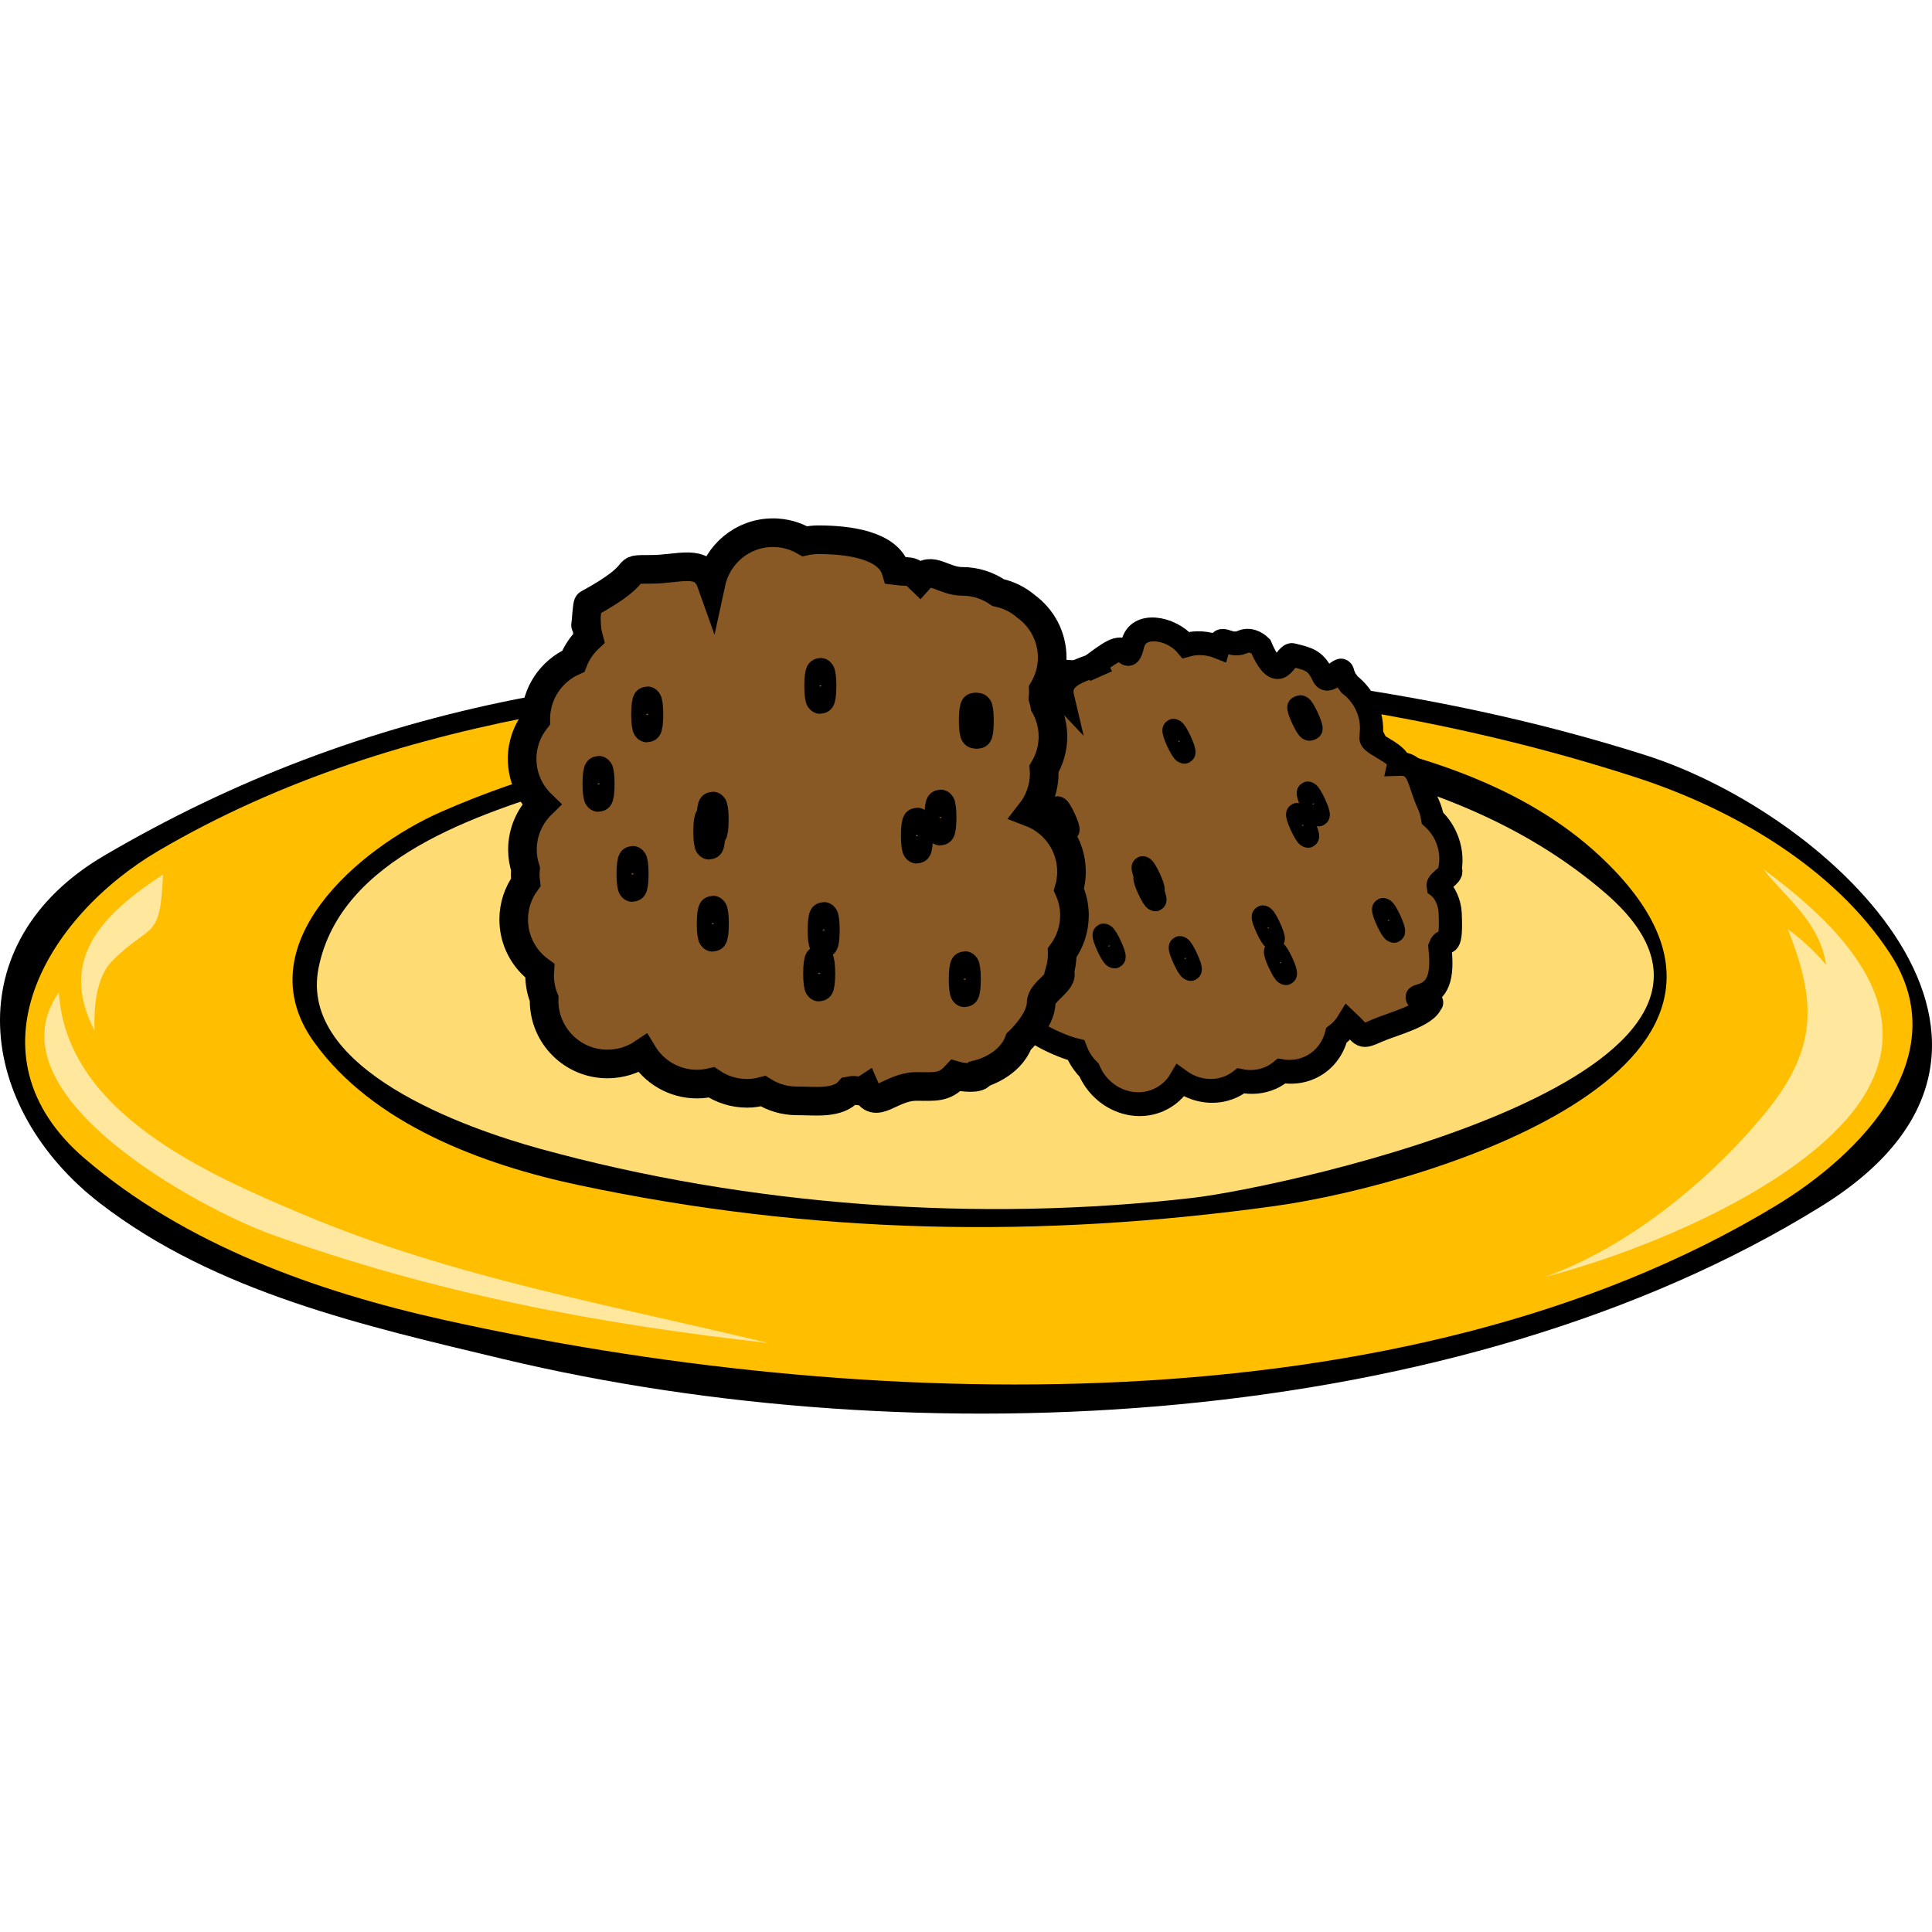
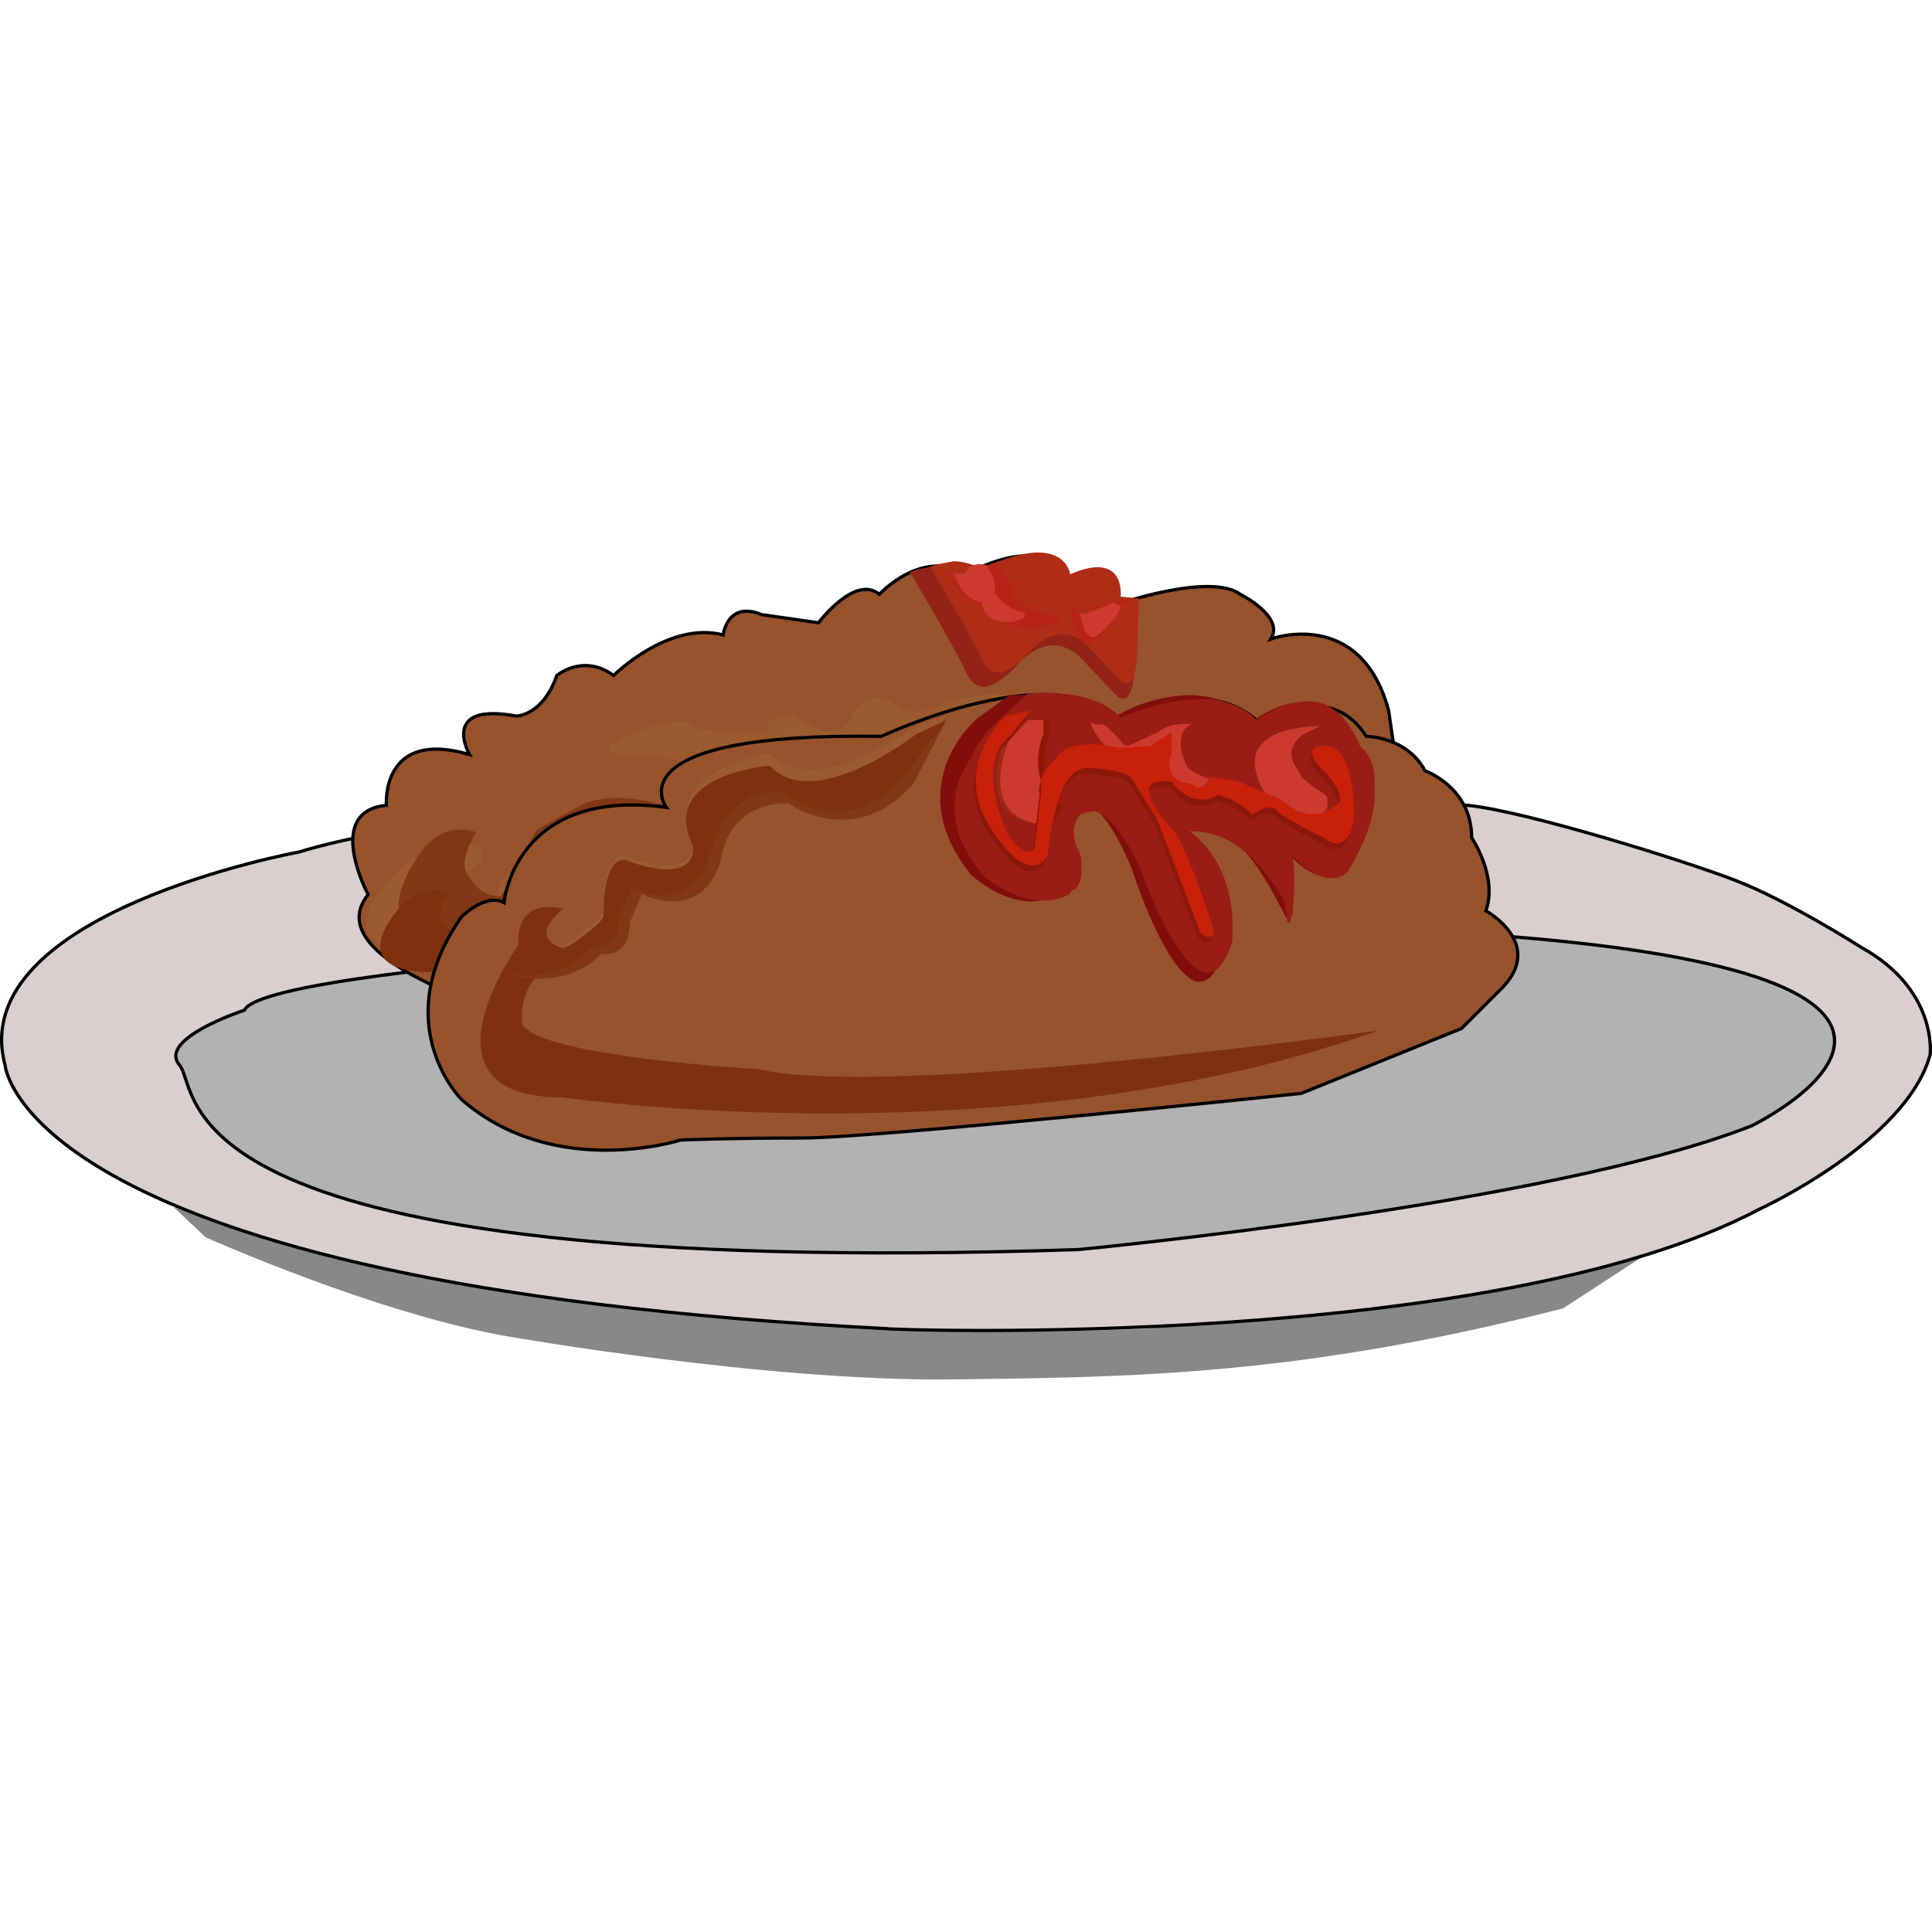
- <svg xmlns="http://www.w3.org/2000/svg" id="svg4056" viewBox="0 0 72 72" version="1.1" width="72" height="72">
-   <defs id="defs101" />
-   <g id="layer1" transform="translate(-145.35,-837.34)">
-     <g id="g4247" transform="matrix(0.1777319,0,0,0.1777319,118.6289,729.2922)">
-       <g transform="translate(150.34,531.1)" id="g3478">
-         <path d="m 201.94,214.23 c 48.798,1.663 96.207,6.063 142.95,20.892 39.663,12.584 90.662,61.324 37.097,94.581 -76.46,47.47 -190.28,52.691 -276.44,32.095 -29.087,-6.954 -60.334,-13.974 -84.571,-32.668 -25.827,-19.921 -30.347,-54.6 0.923,-72.926 27.14,-15.905 55.476,-26.627 86.396,-32.778 30.47,-6.06 64.65,-2.62 93.64,-9.19" id="path3" />
-         <path d="m 203.66,218.26 c 47.8,1.7 93.731,6.744 139.38,21.568 20.345,6.606 41.558,18.913 53.315,37.004 13.944,21.457 -6.199,42.004 -23.811,52.698 -78.25,47.517 -193.24,43.214 -279.39,24.069 -26.848,-5.966 -54.329,-15.797 -75.386,-33.849 -25.349,-21.733 -8,-50.771 15.495,-64.549 51.152,-29.99 112.44,-34.88 170.39,-36.94" style="fill:#ffbf00" id="path5" />
-         <path d="m 323.73,344.65 c 19.645,-5.118 47.818,-16.661 62.05,-31.597 20.363,-21.371 2.244,-40.539 -16.091,-54.005 5.05,6.299 11.873,11.151 13.218,20.107 -2.377,-2.859 -5.21,-5.494 -8.045,-7.474 6.283,15.602 6.106,25.545 -5.172,39.07 -11.73,14.07 -28.6,27.77 -45.96,33.9" style="fill:#ffe79e" id="path89" />
-         <path d="M 161.14,358.43 C 125.15,354.44 91.001,347.94 56.86,335.64 42.547,330.49 -2.79,306.47 12.349,284.9 c 1.529,25.233 30.988,38.039 51.127,46.532 31.548,13.31 64.624,19 97.664,27.01" style="fill:#ffe79e" id="path91" />
-         <path d="m 204.81,225.72 c 40.011,0.935 99.173,1.231 130.61,30.558 46.481,43.364 -34.467,68.754 -68.068,73.421 -49.411,6.862 -97.056,5.996 -145.94,-4.364 -20.189,-4.279 -43.267,-12.788 -55.627,-30.098 -14.422,-20.195 9.37,-40.551 26.704,-48.175 36.163,-15.91 75.313,-18.96 112.32,-21.34" id="path7" />
-         <path d="m 205.95,230.32 c 43.676,1.088 96.188,3.896 130.79,33.875 43.481,37.673 -67.273,61.553 -86.551,63.79 -45.05,5.229 -93.32,1.751 -137,-10.299 -15.296,-4.22 -50.663,-16.5 -46.387,-37.896 4.637,-23.2 33.414,-32.207 53.261,-38.367 27.41,-8.5 59.35,-10.19 85.89,-11.1" style="fill:#ffdc73" id="path9" />
-         <path d="m 34.184,260.19 c -12.712,8.346 -22.11,17.72 -14.363,32.753 -0.157,-4.674 0.281,-11.189 3.734,-14.654 8.12,-8.15 10.05,-3.95 10.629,-18.1" style="fill:#ffe79e" id="path93" />
+ <svg xmlns="http://www.w3.org/2000/svg" id="svg2" version="1.1" xml:space="preserve" width="72" height="72" viewBox="0 0 72 72">
+   <defs id="defs6">
+     <clipPath clipPathUnits="userSpaceOnUse" id="clipPath16">
+       <path d="m 0,1080 1920,0 L 1920,0 0,0 0,1080 Z" id="path18" />
+     </clipPath>
+     <clipPath clipPathUnits="userSpaceOnUse" id="clipPath136">
+       <path d="m 0,1080 1920,0 L 1920,0 0,0 0,1080 Z" id="path138" />
+     </clipPath>
+   </defs>
+   <g id="g10" transform="matrix(1.25,0,0,-1.25,0,72)">
+     <g id="g4451" transform="matrix(0.06047933,0,0,0.06047933,-29.66667,-7.2935)">
+       <g transform="translate(592,463)" id="g20">
+         <path id="path22" style="fill:#888888;fill-opacity:1;fill-rule:nonzero;stroke:none" d="m 0,0 c 0,0 85,-38 150,-49 0,0 126,-22 217,-21 91,1 173,2 302,35 l 40,26 C 709,-9 467,-45 464,-45 461,-45 207,-59 5,7 L -16,15 0,0 Z" />
      </g>
-       <g transform="matrix(0.72831,-0.32057,0.35598,0.76854,29.83585,396.6663)" id="g6826-1">
-         <path style="fill:#885924;stroke:#000000;stroke-width:6" d="m 217.381,545.725 c -6.367,0 -13.302,-2.106 -14.599,3.878 -1.832,-5.15 -6.724,-8.849 -12.498,-8.849 -7.338,0 -13.303,5.965 -13.303,13.31 0,0.23 0.033,0.452 0.045,0.679 -0.233,0.986 -0.38,2.021 -0.38,3.079 0,1.203 0.17,2.358 0.47,3.467 -1.409,1.329 -2.518,2.968 -3.242,4.8 -4.634,2.077 -7.87,6.735 -7.87,12.146 0,0.033 -2.4e-4,0.064 0,0.097 -1.781,2.263 -2.862,5.114 -2.862,8.219 0,3.761 1.562,7.133 4.069,9.552 -2.466,2.414 -4.002,5.778 -4.002,9.504 0,1.415 0.239,2.769 0.648,4.049 -0.035,0.393 -0.067,0.786 -0.067,1.188 0,0.545 0.048,1.073 0.112,1.6 -1.591,2.193 -7.177,1.635 -7.177,4.552 0,4.42 6.813,11.576 10.129,13.994 -0.021,0.306 -0.045,0.61 -0.045,0.921 0,1.764 0.339,3.43 0.961,4.97 -0.003,0.122 -0.022,0.241 -0.022,0.364 0,7.345 5.942,13.286 13.281,13.286 2.733,0 5.288,-0.814 7.401,-2.23 2.325,3.862 6.547,6.449 11.38,6.449 1.046,0 2.064,-0.135 3.041,-0.364 2.129,1.451 4.698,2.303 7.468,2.303 1.159,0 2.282,-0.182 3.354,-0.461 2.041,1.278 4.436,2.037 7.021,2.037 4.032,0 7.624,-1.816 10.061,-4.655 1.589,-0.349 3.062,-0.981 4.382,-1.843 2.04,4.721 0.65,4.836 6.115,4.836 3.869,0 13.412,1.539 15.84,-1.102 1.197,0.354 -5.494,-2.949 -1.715,-2.391 5.633,0.831 8.009,-4.047 9.883,-9.119 2.579,-2.426 2.08,2.839 6.283,-6.834 0.954,-2.197 1.083,-5.189 0.009,-7.109 0.337,-1.172 4.836,-1.269 4.836,-2.549 0,-0.09 -0.021,-0.177 -0.022,-0.267 1.625,-2.206 2.594,-4.928 2.594,-7.879 0,-1.924 -0.429,-3.731 -1.163,-5.382 0.351,-1.193 0.537,-2.451 0.537,-3.758 0,-5.679 2.426,-9.981 -2.578,-11.888 1.771,-2.26 -6.429,-8.914 -3.145,-8.719 0,0 -0.022,-0.631 -0.045,-0.946 1.18,-1.987 1.878,-4.285 1.878,-6.764 0,-2.357 -0.625,-4.578 -1.699,-6.497 -0.104,-0.542 -0.213,-1.084 -0.38,-1.6 0.049,-0.463 0.067,-0.931 0.067,-1.406 0,-0.107 -0.02,-0.209 -0.022,-0.315 1.177,-1.985 -5.047,1.367 -5.047,-1.109 0,-4.409 -1.494,-5.392 -4.795,-7.812 -1.659,-1.423 -7.192,6.201 -6.808,-5.268 0,0 -1.061,-2.788 -3.854,-2.788 -3.943,0 -3.96,-4.034 -6.394,-1.304 -2.002,-1.95 -4.602,-3.279 -7.512,-3.661 -1.623,-5.51 -8.883,-10.065 -12.595,-5.532 -3.333,4.071 -2.532,-0.13 -3.46,0.075 -1.957,-1.135 -8.388,1.066 -10.812,1.066 z" id="path4246-8" />
-         <ellipse ry="2.857" rx="0.357" cy="496.648" cx="116.071" transform="translate(63.095,95.15)" style="fill:none;stroke:#000000;stroke-width:6" id="use6589-5" />
-         <ellipse ry="2.857" rx="0.357" cy="496.648" cx="116.071" transform="translate(70.224,114.03)" style="fill:none;stroke:#000000;stroke-width:6" id="use6591-9" />
-         <ellipse ry="2.857" rx="0.357" cy="496.648" cx="116.071" transform="translate(109.36,134.91)" style="fill:none;stroke:#000000;stroke-width:6" id="use6593-1" />
-         <ellipse ry="2.857" rx="0.357" cy="496.648" cx="116.071" transform="translate(87.017,102.65)" style="fill:none;stroke:#000000;stroke-width:6" id="use6595-8" />
-         <ellipse ry="2.857" rx="0.357" cy="496.648" cx="116.071" transform="translate(86.319,105.16)" style="fill:none;stroke:#000000;stroke-width:6" id="use6597-3" />
-         <ellipse ry="2.857" rx="0.357" cy="496.648" cx="116.071" transform="translate(110.3,125.79)" style="fill:none;stroke:#000000;stroke-width:6" id="use6599-4" />
-         <ellipse ry="2.857" rx="0.357" cy="496.648" cx="116.071" transform="translate(139.89,136.11)" style="fill:none;stroke:#000000;stroke-width:6" id="use6601-0" />
-         <ellipse ry="2.857" rx="0.357" cy="496.648" cx="116.071" transform="translate(129.86,106)" style="fill:none;stroke:#000000;stroke-width:6" id="use6603-1" />
-         <ellipse ry="2.857" rx="0.357" cy="496.648" cx="116.071" transform="translate(134.78,102.21)" style="fill:none;stroke:#000000;stroke-width:6" id="use6605-5" />
-         <ellipse ry="2.857" rx="0.357" cy="496.648" cx="116.071" transform="translate(142.01,81.869)" style="fill:none;stroke:#000000;stroke-width:6" id="use6607-3" />
-         <ellipse ry="2.857" rx="0.357" cy="496.648" cx="116.071" transform="translate(142.61,81.941)" style="fill:none;stroke:#000000;stroke-width:6" id="use6609-7" />
-         <ellipse ry="2.857" rx="0.357" cy="496.648" cx="116.071" transform="translate(109.6,74.606)" style="fill:none;stroke:#000000;stroke-width:6" id="use6611-8" />
-         <ellipse ry="2.857" rx="0.357" cy="496.648" cx="116.071" transform="translate(73.302,80.585)" style="fill:none;stroke:#000000;stroke-width:6" id="use6613-9" />
-         <ellipse ry="2.857" rx="0.357" cy="496.648" cx="116.071" transform="translate(87.056,124.47)" style="fill:none;stroke:#000000;stroke-width:6" id="use6615-2" />
+       <path d="m 638,653 c 0,0 -165,-30 -145,-105 0,0 8,-108 435,-130 0.49,-0.656 298.641,-10.879 430,59 0,0 72,33 84,76 0,0 4,32 -34,53 0,0 -36,23 -62,33 -26,10 -103,34 -132,37 l -232,12 c 0,0 -257,-8 -344,-35" style="fill:#dbcece;fill-opacity:1;fill-rule:nonzero;stroke:#000000;stroke-width:1.6;stroke-miterlimit:4;stroke-dasharray:none;stroke-opacity:1" id="path26" />
+       <g style="stroke:#000000;stroke-width:1.6;stroke-miterlimit:4;stroke-dasharray:none;stroke-opacity:1" transform="translate(1009,617)" id="g28">
+         <path id="path30" style="fill:#b2b2b2;fill-opacity:1;fill-rule:nonzero;stroke:#000000;stroke-width:1.6;stroke-miterlimit:4;stroke-dasharray:none;stroke-opacity:1" d="m 0,0 c 0,0 -386,-17 -398,-42 0,0 -43,-14 -32,-27 11,-13 -14,-106 443,-91 0,0 233,22 332,61 0,0 216,105 -345,99" />
      </g>
-       <g transform="translate(96.68281,180.4888)" id="g6826">
-         <path style="fill:#885924;stroke:#000000;stroke-width:6" d="m 215.75,539.13 c -6.367,0 -11.671,4.489 -12.968,10.473 -1.832,-5.15 -6.724,-2.788 -12.498,-2.788 -7.338,0 0,0 -13.303,7.249 -0.202,0.11 -0.472,3.987 -0.46,4.214 -0.233,0.986 0.125,-1.514 0.125,-0.457 0,1.203 0.17,2.358 0.47,3.467 -1.409,1.329 -2.518,2.968 -3.242,4.8 -4.634,2.077 -7.87,6.735 -7.87,12.146 0,0.033 -2.4e-4,0.064 0,0.097 -1.781,2.263 -2.862,5.114 -2.862,8.219 0,3.761 1.562,7.133 4.069,9.552 -2.466,2.414 -4.002,5.778 -4.002,9.504 0,1.415 0.239,2.769 0.648,4.049 -0.035,0.393 -0.067,0.786 -0.067,1.188 0,0.545 0.048,1.073 0.112,1.6 -1.591,2.193 -2.526,4.889 -2.526,7.807 0,4.42 2.163,8.322 5.478,10.74 -0.021,0.306 -0.045,0.61 -0.045,0.921 0,1.764 0.339,3.43 0.961,4.97 -0.003,0.122 -0.022,0.241 -0.022,0.364 0,7.345 5.942,13.286 13.281,13.286 2.733,0 5.288,-0.814 7.401,-2.23 2.325,3.862 6.547,6.449 11.38,6.449 1.046,0 2.064,-0.135 3.041,-0.364 2.129,1.451 4.698,2.303 7.468,2.303 1.159,0 2.282,-0.182 3.354,-0.461 2.041,1.278 4.436,2.037 7.021,2.037 4.032,0 8.635,0.709 11.071,-2.129 1.589,-0.349 2.052,0.535 3.372,-0.327 2.04,4.721 5.204,-0.561 10.67,-0.561 3.869,0 5.827,0.371 8.255,-2.271 1.197,0.354 5.122,0.848 5.294,-0.453 0,0 6.034,-1.611 7.908,-6.683 0,0 4.708,-4.336 4.708,-8.158 0,-2.357 4.953,-4.578 3.879,-6.497 0.337,-1.172 0.537,-2.405 0.537,-3.685 0,-0.09 -0.021,-0.177 -0.022,-0.267 1.625,-2.206 2.594,-4.928 2.594,-7.879 0,-1.924 -0.429,-3.731 -1.163,-5.382 0.351,-1.193 0.537,-2.451 0.537,-3.758 0,-5.679 -3.558,-10.506 -8.563,-12.413 1.771,-2.26 2.84,-5.1 2.84,-8.194 0,-0.32 -0.022,-0.631 -0.045,-0.946 1.18,-1.987 1.878,-4.285 1.878,-6.764 0,-2.357 -0.625,-4.578 -1.699,-6.497 -0.104,-0.542 -0.213,-1.084 -0.38,-1.6 0.049,-0.463 0.067,-0.931 0.067,-1.406 0,-0.107 -0.02,-0.209 -0.022,-0.315 1.177,-1.985 1.878,-4.288 1.878,-6.764 0,-4.409 -2.155,-8.296 -5.455,-10.716 -1.659,-1.423 -3.663,-2.443 -5.88,-2.909 -2.139,-1.474 -4.741,-2.352 -7.535,-2.352 -3.943,0 -6.461,-3.32 -8.895,-0.59 -2.002,-1.95 -2.077,-1.259 -4.987,-1.641 -1.623,-5.51 -10.226,-6.497 -16.258,-6.497 -0.99,0 -1.956,0.11 -2.884,0.315 -1.957,-1.135 -4.216,-1.794 -6.64,-1.794 z" id="path4246" />
-         <ellipse ry="2.857" rx="0.357" cy="496.648" cx="116.071" transform="translate(63.095,95.15)" style="fill:none;stroke:#000000;stroke-width:6" id="use6589" />
-         <ellipse ry="2.857" rx="0.357" cy="496.648" cx="116.071" transform="translate(70.224,114.03)" style="fill:none;stroke:#000000;stroke-width:6" id="use6591" />
-         <ellipse ry="2.857" rx="0.357" cy="496.648" cx="116.071" transform="translate(109.36,134.91)" style="fill:none;stroke:#000000;stroke-width:6" id="use6593" />
-         <ellipse ry="2.857" rx="0.357" cy="496.648" cx="116.071" transform="translate(87.017,102.65)" style="fill:none;stroke:#000000;stroke-width:6" id="use6595" />
-         <ellipse ry="2.857" rx="0.357" cy="496.648" cx="116.071" transform="translate(86.319,105.16)" style="fill:none;stroke:#000000;stroke-width:6" id="use6597" />
-         <ellipse ry="2.857" rx="0.357" cy="496.648" cx="116.071" transform="translate(110.3,125.79)" style="fill:none;stroke:#000000;stroke-width:6" id="use6599" />
-         <ellipse ry="2.857" rx="0.357" cy="496.648" cx="116.071" transform="translate(139.89,136.11)" style="fill:none;stroke:#000000;stroke-width:6" id="use6601" />
-         <ellipse ry="2.857" rx="0.357" cy="496.648" cx="116.071" transform="translate(129.86,106)" style="fill:none;stroke:#000000;stroke-width:6" id="use6603" />
-         <ellipse ry="2.857" rx="0.357" cy="496.648" cx="116.071" transform="translate(134.78,102.21)" style="fill:none;stroke:#000000;stroke-width:6" id="use6605" />
-         <ellipse ry="2.857" rx="0.357" cy="496.648" cx="116.071" transform="translate(142.01,81.869)" style="fill:none;stroke:#000000;stroke-width:6" id="use6607" />
-         <ellipse ry="2.857" rx="0.357" cy="496.648" cx="116.071" transform="translate(142.61,81.941)" style="fill:none;stroke:#000000;stroke-width:6" id="use6609" />
-         <ellipse ry="2.857" rx="0.357" cy="496.648" cx="116.071" transform="translate(109.6,74.606)" style="fill:none;stroke:#000000;stroke-width:6" id="use6611" />
-         <ellipse ry="2.857" rx="0.357" cy="496.648" cx="116.071" transform="translate(73.302,80.585)" style="fill:none;stroke:#000000;stroke-width:6" id="use6613" />
-         <ellipse ry="2.857" rx="0.357" cy="496.648" cx="116.071" transform="translate(87.056,124.47)" style="fill:none;stroke:#000000;stroke-width:6" id="use6615" />
+       <g transform="translate(986,743)" id="g32">
+         <path id="path34" style="fill:#9b5b2f;fill-opacity:1;fill-rule:nonzero;stroke:none" d="m 0,0 c 0,0 -18,-2 -26,-3 l -18,0 c 0,0 -14,-6 -26,5 0,0 -13,8 -19,-7 0,0 -6,-17 -29,0 0,0 -16,1 -13,-8 0,0 -36,-2 -40,5 0,0 -16,1 -34,-9 -18,-10 24,-8 24,-8 l 20,-6 29,0 56,7 65,16 c 0,0 33,-2 34,-1 L 0,0 Z" />
+       </g>
+       <g style="stroke:#000000;stroke-width:1.6;stroke-miterlimit:4;stroke-dasharray:none;stroke-opacity:1" transform="translate(736,575)" id="g36">
+         <path id="path38" style="fill:#97532c;fill-opacity:1;fill-rule:nonzero;stroke:#000000;stroke-width:1.6;stroke-miterlimit:4;stroke-dasharray:none;stroke-opacity:1" d="m 0,0 c 0,0 -89,26 -64,57 0,0 -22,41 9,44 0,0 -3,38 41,25 0,0 -15,26 23,19 0,0 13,0 20,20 0,0 13,11 28,0 0,0 27,27 54,20 0,0 2,17 19,10 l 28,-4 c 0,0 18,24 30,14 0,0 21,23 43,10 0,0 38,22 48,-3 0,0 28,14 26,-12 0,0 46,16 61,5 0,0 22,-11 15,-22 0,0 44,16 58,-35 L 449,80 439,34 0,0 Z" />
+       </g>
+       <g transform="translate(1000,725)" id="g40">
+         <path id="path42" style="fill:#9b5b2f;fill-opacity:1;fill-rule:nonzero;stroke:none" d="M 0,0 C 0,0 -14,7 -22,6 L -43,2 c 0,0 -15,-11 -27,0 0,0 -13,8 -19,-7 0,0 -6,-17 -29,0 0,0 -16,1 -13,-8 0,0 -36,-2 -40,5 0,0 -16,1 -34,-9 -18,-10 24,-8 24,-8 l 20,-6 29,0 56,7 65,16 c 0,0 33,18 34,19 L 0,0 Z" />
+       </g>
+       <g transform="translate(818.0508,653.9917)" id="g44">
+         <path id="path46" style="fill:#9b5b2f;fill-opacity:1;fill-rule:nonzero;stroke:none" d="M 0,0 C 0,0 -7.288,5.091 0,9.165 7.288,13.238 -32.067,1.019 -40.813,5.091 l -37.898,-18.329 c 0,0 -14.577,-21.384 17.491,-11.201 32.068,10.183 -18.949,-13.238 -18.949,-13.238 0,0 -39.355,15.275 -10.203,31.567 0,0 8.746,18.33 -33.525,2.037 0,0 -42.271,-33.604 -11.662,-44.805 30.611,-11.202 53.933,-4.074 53.933,-4.074 l 16.033,5.092 c 0,0 1.458,21.384 56.847,41.75 L -1.458,-4.073 18.949,1.019 0,0 Z" />
+       </g>
+       <g transform="translate(720.207,643.5615)" id="g48">
+         <path id="path50" style="fill:#823817;fill-opacity:1;fill-rule:nonzero;stroke:none" d="m 0,0 c -2.891,6.122 4.979,19.164 4.979,19.164 0,0 -14.935,6.388 -26.55,-8.943 0,0 -43.144,-54.937 36.506,-43.439 l 9.956,-1.277 c 0,0 16.593,10.221 24.89,6.388 0,0 -3.319,34.495 68.034,53.659 l 4.978,8.943 -1.659,8.943 c 0,0 -9.957,-11.498 -26.55,-10.22 0,0 -19.913,6.387 -36.506,0 L 34.847,20.441 c 0,0 -11.616,-19.164 -1.659,-17.886 L 44.803,0 C 44.803,0 13.275,-28.107 0,0" />
+       </g>
+       <g transform="translate(708.0117,619.2207)" id="g52">
+         <path id="path54" style="fill:#7f310e;fill-opacity:1;fill-rule:nonzero;stroke:none" d="m 0,0 c -2.613,4.479 4.5,14.021 4.5,14.021 0,0 -13.499,4.673 -23.998,-6.543 0,0 -38.996,-40.192 32.997,-31.78 l 8.999,-0.934 c 0,0 14.998,7.477 22.498,4.673 0,0 -3,25.236 61.493,39.257 l 4.499,6.542 -1.5,6.543 c 0,0 -8.999,-8.412 -23.997,-7.477 0,0 -17.998,4.673 -32.996,0 L 31.497,14.955 c 0,0 -10.499,-14.02 -1.5,-13.085 L 40.496,0 C 40.496,0 11.999,-20.563 0,0" />
+       </g>
+       <g transform="translate(939,791)" id="g56">
+         <path id="path58" style="fill:#932317;fill-opacity:1;fill-rule:nonzero;stroke:none" d="m 0,0 c 0,0 21,-35 27,-48 6,-13 13,-10 24,0 0,0 16,22 33,6 l 17,-18 c 0,0 10,-13 10,20 L 107.934,-14.112 102,-16 c 0,0 3,25 -27,12 0,0 -3,24 -47,3 0,0 -7.726,3.905 -15.363,3.953 L 4.208,1.374 0,0 Z" />
+       </g>
+       <g transform="translate(949,793.5996)" id="g60">
+         <path id="path62" style="fill:#af2d15;fill-opacity:1;fill-rule:nonzero;stroke:none" d="m 0,0 c 0,0 19.346,-32.243 24.873,-44.219 5.527,-11.976 11.977,-9.213 22.11,0 0,0 14.74,20.267 30.401,5.527 l 15.661,-16.582 c 0,0 9.212,-11.976 9.212,18.425 L 103,-15.6 l -9.034,0.86 c 0,0 2.763,23.031 -24.873,11.055 0,0 -2.764,22.11 -43.298,2.764 0,0 -7.118,3.597 -14.153,3.641 L 3.876,1.266 0,0 Z" />
+       </g>
+       <g transform="translate(772,613)" id="g64">
+         <path id="path66" style="fill:#421405;fill-opacity:1;fill-rule:nonzero;stroke:none" d="m 0,0 c 0,0 9,-17 34,-17 0,0 8,9 13,-3 0,0 -9,-31 -3,-33 0,0 -17,18 -12,25 0,0 -2,-11 -8,-14 0,0 -33,18 -34,38 0,0 -1,7 9,9 L 0,0 Z" />
+       </g>
+       <g style="stroke:#000000;stroke-width:1.6;stroke-miterlimit:4;stroke-dasharray:none;stroke-opacity:1" transform="translate(826,511)" id="g68">
+         <path id="path70" style="fill:#97532c;fill-opacity:1;fill-rule:nonzero;stroke:#000000;stroke-width:1.6;stroke-miterlimit:4;stroke-dasharray:none;stroke-opacity:1" d="m 0,0 c 0,0 -62,-20 -108,20 0,0 -37,37 0,90 0,0 12,12 21,7 0,0 5,57 80,47 0,0 -28,37 106,35 0.14,0.009 89.271,42.017 116,6 0,0 42,27 70,1 0,0 35,22 53,-7 0,0 20,0 29,-17 0,0 23,-8 23,-33 0,0 13,-19 7,-36 0,0 31,-17 6,-40 L 385,55 306,23 C 306,23 97,1 60,1 23,1 0,0 0,0" />
+       </g>
+       <g transform="translate(972.1963,718.8081)" id="g72">
+         <path id="path74" style="fill:#820e0c;fill-opacity:1;fill-rule:nonzero;stroke:none" d="m 0,0 c 0,0 -38.759,-32.328 -3.143,-76.919 0,0 21.999,-21.18 42.951,-10.033 0,0 6.285,7.804 0,17.837 0,0 -7.333,26.754 12.57,27.868 0,0 10.476,0 24.094,-33.442 0,0 14.666,-46.82 30.379,-54.623 0,0 9.427,-4.459 13.618,13.376 0,0 3.142,35.673 -23.046,55.739 l 3.381,5.389 c 0,0 20.713,16.906 47.949,-36.603 l 5.051,-9.397 c 0,0 4.908,14.061 -3,19 0,0 4.234,13.808 -5.194,17.152 0,0 -5.238,7.803 3.143,3.344 0,0 18.855,-25.64 31.427,-13.377 0,0 26.188,43.476 6.285,60.197 0,0 -5.238,19.994 -20.952,22.26 -15.713,2.265 -29.33,-8.883 -29.33,-8.883 0,0 -12.346,13.858 -34.457,12.503 C 79.614,10.033 64.948,-1.115 62.854,-2.229 62.813,-2.216 48.352,13.046 15.968,11.481 L 0,0 Z" />
+       </g>
+       <g transform="translate(983,718)" id="g76">
+         <path id="path78" style="fill:#991d15;fill-opacity:1;fill-rule:nonzero;stroke:none" d="m 0,0 c 0,0 -37,-29 -3,-69 0,0 21,-19 41,-9 0,0 6,7 0,16 0,0 -7,24 12,25 0,0 10,0 23,-30 0,0 14,-42 29,-49 0,0 9,-4 13,12 0,0 3,32 -22,50 l -7,5 c 0,0 30,15 56,-33 l 1,-9 c 0,0 2,-4 2,5 0,0 3,25 -6,28 0,0 -5,7 3,3 0,0 18,-23 30,-12 0,0 25,39 6,54 0,0 -7.001,19.968 -22.001,22 C 140.999,11.032 127,0 127,0 127,0 118.215,11.431 97.107,10.216 76,9 62,2 60,1 60,1 50,16 14,13 L 0,0 Z" />
+       </g>
+       <g transform="translate(978.7676,710)" id="g80">
+         <path id="path82" style="fill:#991d15;fill-opacity:1;fill-rule:nonzero;stroke:none" d="m 0,0 c 0,0 -37.846,-29 -3.068,-69 0,0 21.48,-19 41.937,-9 0,0 6.137,7 0,16 0,0 -7.16,24 12.275,25 0,0 10.228,0 23.525,-30 0,0 14.32,-42 29.663,-49 0,0 9.206,-4 13.297,12 0,0 3.069,32 -22.503,50 l -7.16,5 c 0,0 30.686,15 57.28,-33 l 1.024,-9 c 0,0 2.045,-4 2.045,5 0,0 3.069,25 -6.137,28 0,0 -5.115,7 3.068,3 0,0 18.412,-23 30.687,-12 0,0 25.571,39 6.136,54 0,0 -5.115,17.936 -20.458,19.968 C 146.269,9 132.972,-1 132.972,-1 c 0,0 -12.054,12.431 -33.645,11.216 C 77.737,9 63.418,-1 61.372,-2 c 0,0 -13.823,13.599 -45.78,12.299 L 0,0 Z" />
+       </g>
+       <g transform="translate(983,713)" id="g84">
+         <path id="path86" style="fill:#991d15;fill-opacity:1;fill-rule:nonzero;stroke:none" d="m 0,0 c 0,0 -37,-29 -3,-69 0,0 21,-19 41,-9 0,0 6,7 0,16 0,0 -7,24 12,25 0,0 10,0 23,-30 0,0 14,-42 29,-49 0,0 9,-4 13,12 0,0 3,32 -22,50 l -7,5 c 0,0 30,15 56,-33 l 1,-9 c 0,0 2,-4 2,5 0,0 3,25 -6,28 0,0 -5,7 3,3 0,0 18,-23 30,-12 0,0 25,39 6,54 0,0 -5.001,17.936 -20.001,19.968 C 142.999,9 130,-1 130,-1 130,-1 118.215,11.431 97.107,10.216 76,9 62,-1 60,-2 60,-2 46.485,11.599 15.243,10.299 L 0,0 Z" />
+       </g>
+       <g transform="translate(995.6885,718)" id="g88">
+         <path id="path90" style="fill:#9f2812;fill-opacity:1;fill-rule:nonzero;stroke:none" d="m 0,0 -9.748,-10.2 c 0,0 -15.841,-35.133 13.404,-40.8 0,0 8.53,0 9.748,7.933 0,0 -14.623,14.734 -6.092,36.267 L 7.312,0 0,0 Z" />
+       </g>
+       <g transform="translate(1000.688,718)" id="g92">
+         <path id="path94" style="fill:#8f1804;fill-opacity:1;fill-rule:nonzero;stroke:none" d="m 0,0 -9.748,-10.2 c 0,0 -15.841,-35.133 13.404,-40.8 0,0 8.53,0 9.748,7.933 0,0 -14.623,14.734 -6.092,36.267 L 7.312,0 0,0 Z" />
+       </g>
+       <g transform="translate(1029,714.2285)" id="g96">
+         <path id="path98" style="fill:#cc392e;fill-opacity:1;fill-rule:nonzero;stroke:none" d="m 0,0 c 0,0 7,-13.858 15,-12.935 0,0 12,0.924 18,3.696 0,0 4,-22.173 18,-24.021 0,0 16,-7.39 11,6.468 0,0 -14,4.619 -15,7.391 0,0 -7,11.086 -1,19.401 l 3,1.848 c 0,0 -11,0.923 -16,-3.696 L 19,-8.315 c 0,0 -3,-1.848 -5,1.848 0,0 -8,9.238 -10,8.315 C 2,0.924 -1,2.771 -1,2.771 L 0,0 Z" />
+       </g>
+       <g transform="translate(1110.068,691.0942)" id="g100">
+         <path id="path102" style="fill:#cc392e;fill-opacity:1;fill-rule:nonzero;stroke:none" d="m 0,0 c 0,0 4.302,-19.748 24.735,-19.748 0,0 12.906,-3.118 9.679,9.354 0,0 -12.905,8.315 -12.905,10.394 0,2.079 -10.755,10.394 1.075,19.748 l 8.603,4.158 C 31.187,23.906 -7.528,24.945 0,0" />
+       </g>
+       <g transform="translate(997.5957,718)" id="g104">
+         <path id="path106" style="fill:#cc392e;fill-opacity:1;fill-rule:nonzero;stroke:none" d="m 0,0 -9.748,-10.2 c 0,0 -15.841,-35.133 13.404,-40.8 0,0 8.53,0 9.748,7.933 0,0 -14.622,14.734 -6.092,36.267 L 7.312,0 0,0 Z" />
+       </g>
+       <g transform="translate(985,716.6953)" id="g108">
+         <path id="path110" style="fill:#8c180b;fill-opacity:1;fill-rule:nonzero;stroke:none" d="m 0,0 c 0,0 -27,-24.236 -7,-55.082 20,-30.846 28,-13.22 28,-13.22 0,0 3,42.964 19,42.964 16,0 22,-4.407 22,-4.407 l 13,-20.931 21,-55.082 c 0,0 5,-6.61 7,0 0,0 -11,35.253 -19,48.472 0,0 -28,28.643 -2,25.338 0,0 10,-14.321 23,-6.61 0,0 10,-2.203 17,-9.914 0,0 9,7.711 13,1.101 0,0 14,-8.813 22,-12.118 0,0 12,-11.016 15,9.915 0,0 1,35.252 -14,35.252 -15,0 0,-13.219 0,-13.219 0,0 13,-14.321 4,-16.525 0,0 -10,-11.016 -26,3.305 l -21,8.813 -14,2.203 c 0,0 -4,-8.813 -9,-3.304 0,0 -15,0 -10,15.423 l 0,9.914 -10,-6.61 -15,-1.101 c 0,0 -26,6.61 -32,-5.508 0,0 -9,-6.61 -7,-14.322 L 15,-60.59 c 0,0 1,-14.322 -13,1.101 0,0 -18,35.253 0,49.574 L 10,0 13,3.305 0,0 Z" />
+       </g>
+       <g transform="translate(986,719.6953)" id="g112">
+         <path id="path114" style="fill:#c9200a;fill-opacity:1;fill-rule:nonzero;stroke:none" d="m 0,0 c 0,0 -27,-24.236 -7,-55.082 20,-30.846 28,-13.22 28,-13.22 0,0 3,42.964 19,42.964 16,0 22,-4.407 22,-4.407 l 13,-20.931 21,-55.082 c 0,0 5,-6.61 7,0 0,0 -11,35.253 -19,48.472 0,0 -28,28.643 -2,25.338 0,0 10,-14.321 23,-6.61 0,0 10,-2.203 17,-9.914 0,0 9,7.711 13,1.101 0,0 14,-8.813 22,-12.118 0,0 12,-11.016 15,9.915 0,0 1,35.252 -14,35.252 -15,0 0,-13.219 0,-13.219 0,0 13,-14.321 4,-16.525 0,0 -10,-11.016 -26,3.305 l -21,8.813 -14,2.203 c 0,0 -4,-8.813 -9,-3.304 0,0 -15,0 -10,15.423 l 0,9.914 -10,-6.61 -15,-1.101 c 0,0 -26,6.61 -32,-5.508 0,0 -9,-6.61 -7,-14.322 L 15,-60.59 c 0,0 1,-14.322 -13,1.101 0,0 -18,35.253 0,49.574 L 10,0 13,3.305 0,0 Z" />
+       </g>
+       <g transform="translate(1039,776.8159)" id="g116">
+         <path id="path118" style="fill:#b72415;fill-opacity:1;fill-rule:nonzero;stroke:none" d="m 0,0 -16,-7.644 -5,5.46 c 0,0 3,-24.024 11,-18.564 0,0 13,10.92 15,18.564 L 10,0.184 0,0 Z" />
+       </g>
+       <g transform="translate(981.2148,794)" id="g120">
+         <path id="path122" style="fill:#b72415;fill-opacity:1;fill-rule:nonzero;stroke:none" d="m 0,0 c 0,0 8.735,-5 8.735,-15 0,0 6.24,-7 19.967,-9 C 42.429,-26 6.239,-40 0,-21 c 0,0 -12.479,-1 -21.215,14 l 7.487,1 c 0,0 1.249,8 16.223,6" />
+       </g>
+       <g transform="translate(1040,776.252)" id="g124">
+         <path id="path126" style="fill:#cc392e;fill-opacity:1;fill-rule:nonzero;stroke:none" d="m 0,0 -15,-6.252 -2,1 c 0,0 1.571,-15.724 8.429,-11.354 0,0 11.142,8.74 11.6,14.922 L 1,-1.252 0,0 Z" />
+       </g>
+       <g transform="translate(976.335,794.3657)" id="g128">
+         <path id="path130" style="fill:#cc392e;fill-opacity:1;fill-rule:nonzero;stroke:none" d="m 0,0 c 0,0 5.567,-5.017 4.584,-13.673 0,0 3.64,-6.551 12.965,-9.364 9.325,-2.813 -17.155,-12.079 -19.614,4.859 0,0 -8.755,0.118 -13.339,13.791 l 5.292,0.275 c 0,0 1.652,6.827 11.842,3.915" />
+       </g>
+       <g transform="translate(942,714.9897)" id="g140">
+         <path id="path142" style="fill:#9b5b2f;fill-opacity:1;fill-rule:nonzero;stroke:none" d="m 0,0 c 0,0 -50,-37.258 -72,-13.423 0,0 -55,-8.206 -38,-43.257 0,0 4,-19.629 -30,-8.412 0,0 -14,9.814 -14,-26.639 0,0 0,-2.805 -14,-12.619 -14,-9.815 -18,5.608 -34,-15.422 0,0 23,-7.011 42,12.618 0,0 14,-2.804 14,15.423 l 6,14.02 c 0,0 29,-15.423 39,16.825 0,0 4,30.845 35,30.845 0,0 31,-26.639 60,7.01 L 15,5.01 0,0 Z" />
+       </g>
+       <g transform="translate(768,625)" id="g144">
+         <path id="path146" style="fill:#7f310e;fill-opacity:1;fill-rule:nonzero;stroke:none" d="m 0,0 c 0,0 -23,7 -22,-18 0,0 -54,-75 22,-75 0,0 220,-32 402,33 0,0 -242,-34 -306,-19 0,0 -107,6 -116,22 0,0 -5,27 28,36 0,0 -30,2 -8,21" />
+       </g>
+       <g transform="translate(947,707.9897)" id="g148">
+         <path id="path150" style="fill:#823817;fill-opacity:1;fill-rule:nonzero;stroke:none" d="m 0,0 c 0,0 -55,-36.825 -77,-12.99 0,0 -50,-6.639 -33,-41.69 0,0 4,-19.629 -30,-8.412 0,0 -14,9.814 -14,-26.639 0,0 0,-2.805 -14,-12.619 -14,-9.815 -23,8.391 -39,-12.64 0,0 28,-9.793 47,9.836 0,0 14,-2.804 14,15.423 l 6,14.02 c 0,0 29,-15.423 39,16.825 0,0 2,27.896 33,27.896 0,0 33,-23.69 62,9.959 L 10,10.01 0,0 Z" />
+       </g>
+       <g transform="translate(942,710.9897)" id="g152">
+         <path id="path154" style="fill:#7f310e;fill-opacity:1;fill-rule:nonzero;stroke:none" d="m 0,0 c 0,0 -50,-39.258 -72,-15.423 0,0 -55,-4.206 -38,-39.257 0,0 4,-19.629 -30,-8.412 0,0 -14,9.814 -14,-26.639 0,0 0,-2.805 -14,-12.619 -14,-9.815 -18,5.608 -34,-15.422 0,0 23,-7.011 42,12.618 0,0 14,-2.804 14,15.423 l 6,14.02 c 0,0 29,-15.423 39,16.825 0,0 4,30.845 35,30.845 0,0 31,-26.639 60,7.01 L 15,7.01 0,0 Z" />
      </g>
    </g>
  </g>
</svg>
